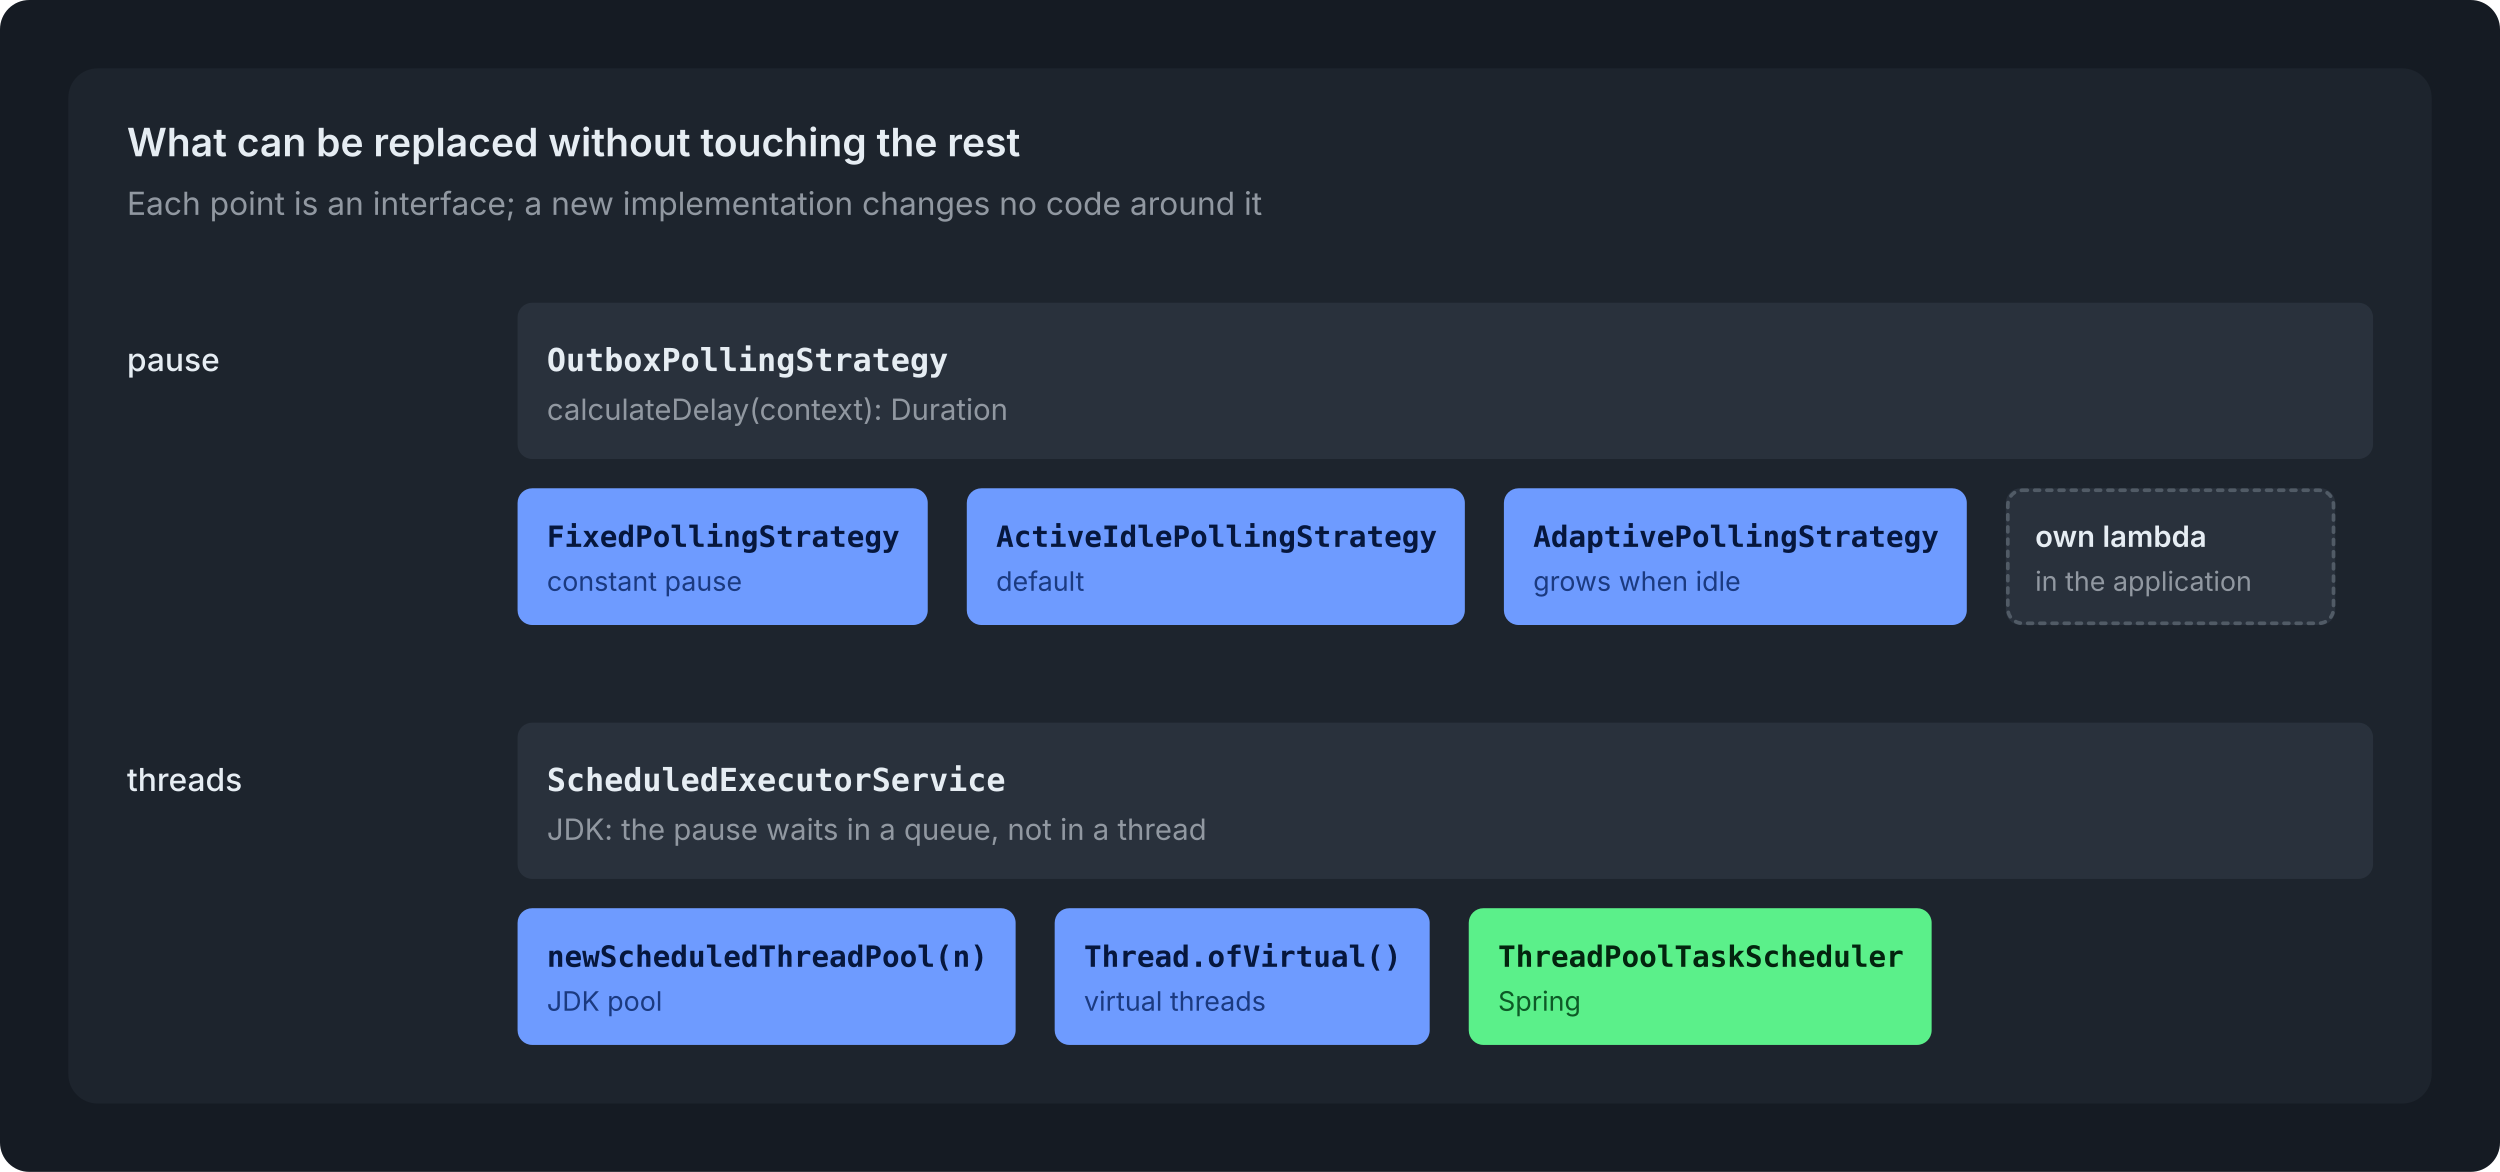
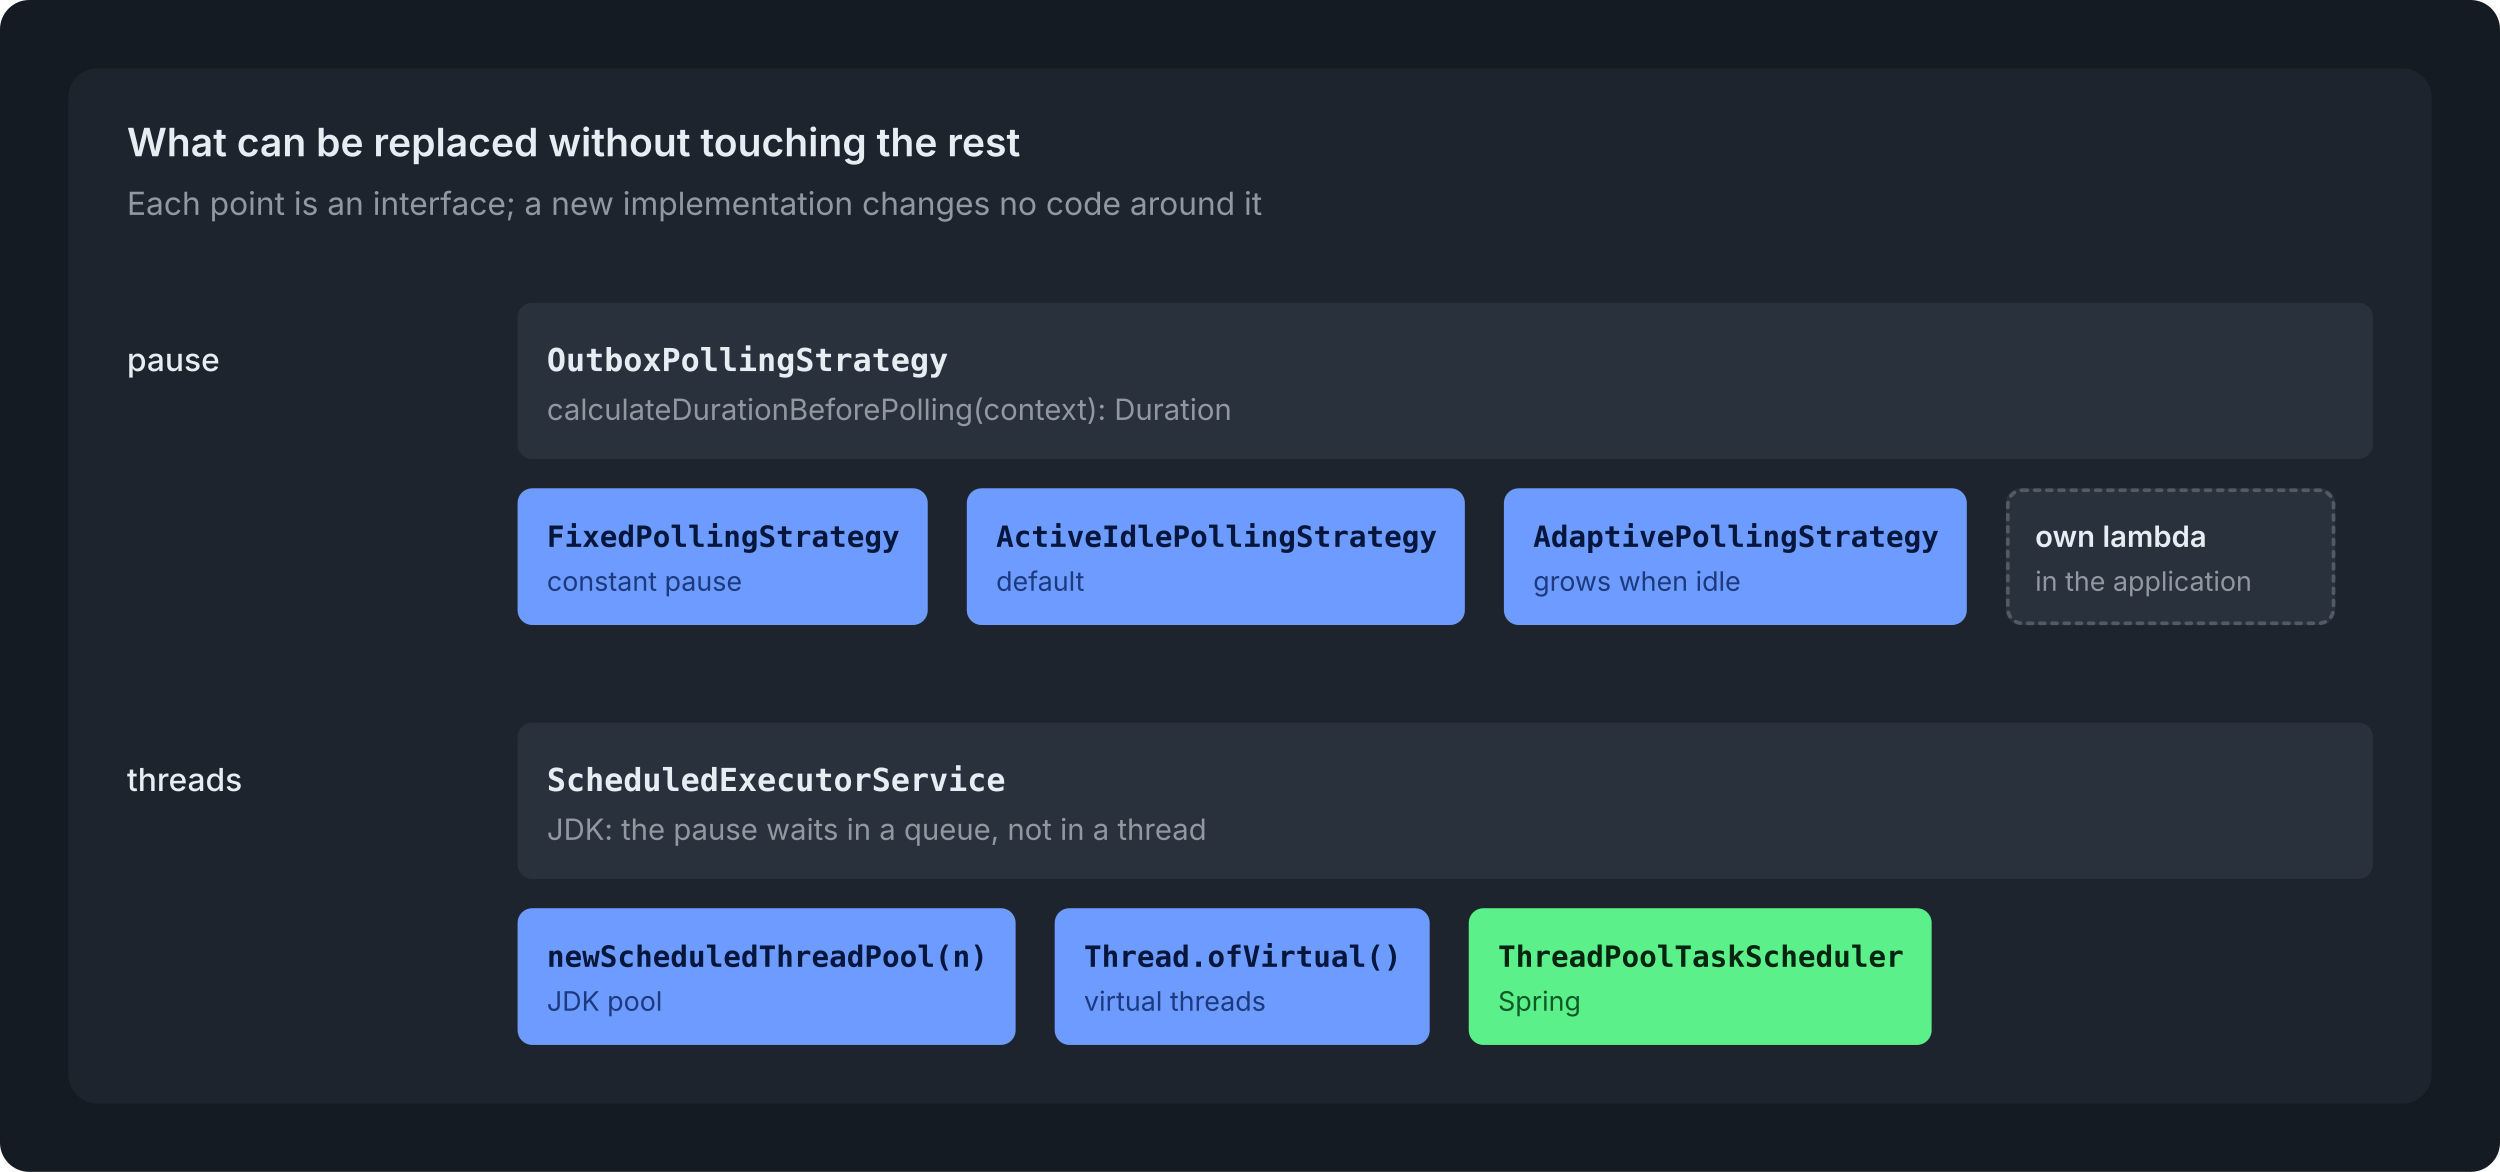
<svg xmlns="http://www.w3.org/2000/svg" viewBox="0 0 1024 480" width="1024" height="480" role="img">
  <rect width="1024" height="480" rx="12" fill="#151B23" />
  <g transform="translate(12,12)">
    <rect x="16" y="16" width="968" height="424" rx="12" fill="#1D242D" />
    <text x="40.0" y="52.0" font-family="-apple-system, BlinkMacSystemFont, 'Segoe UI', Inter, Helvetica, Arial, sans-serif" font-size="16" font-weight="600" fill="#E6EDF3" text-anchor="start">What can be replaced without touching the rest</text>
    <text x="40.0" y="76.0" font-family="-apple-system, BlinkMacSystemFont, 'Segoe UI', Inter, Helvetica, Arial, sans-serif" font-size="13" font-weight="400" fill="#9198A1" text-anchor="start">Each point is an interface; a new implementation changes no code around it</text>
    <text x="40.0" y="140.0" font-family="-apple-system, BlinkMacSystemFont, 'Segoe UI', Inter, Helvetica, Arial, sans-serif" font-size="13" font-weight="500" fill="#E6EDF3" text-anchor="start">pause</text>
    <rect x="200.0" y="112.0" width="760.0" height="64.0" rx="6" fill="#29313C" />
    <text x="212.0" y="140.0" font-family="ui-monospace, SFMono-Regular, 'SF Mono', Menlo, Consolas, monospace" font-size="13" font-weight="600" fill="#E6EDF3" text-anchor="start">OutboxPollingStrategy</text>
-     <text x="212.0" y="160.0" font-family="-apple-system, BlinkMacSystemFont, 'Segoe UI', Inter, Helvetica, Arial, sans-serif" font-size="12" font-weight="400" fill="#9198A1" text-anchor="start">calculateDelay(context): Duration</text>
+     <text x="212.0" y="160.0" font-family="-apple-system, BlinkMacSystemFont, 'Segoe UI', Inter, Helvetica, Arial, sans-serif" font-size="12" font-weight="400" fill="#9198A1" text-anchor="start">calculateDurationBeforePolling(context): Duration</text>
    <rect x="200.0" y="188.0" width="168.0" height="56.0" rx="6" fill="#6E9BFF" />
    <text x="212.0" y="212.0" font-family="ui-monospace, SFMono-Regular, 'SF Mono', Menlo, Consolas, monospace" font-size="12" font-weight="600" fill="#06173D" text-anchor="start">FixedPollingStrategy</text>
    <text x="212.0" y="230.0" font-family="-apple-system, BlinkMacSystemFont, 'Segoe UI', Inter, Helvetica, Arial, sans-serif" font-size="11" font-weight="400" fill="#1B3A80" text-anchor="start">constant pause</text>
    <rect x="384.0" y="188.0" width="204.0" height="56.0" rx="6" fill="#6E9BFF" />
    <text x="396.0" y="212.0" font-family="ui-monospace, SFMono-Regular, 'SF Mono', Menlo, Consolas, monospace" font-size="12" font-weight="600" fill="#06173D" text-anchor="start">ActiveIdlePollingStrategy</text>
    <text x="396.0" y="230.0" font-family="-apple-system, BlinkMacSystemFont, 'Segoe UI', Inter, Helvetica, Arial, sans-serif" font-size="11" font-weight="400" fill="#1B3A80" text-anchor="start">default</text>
    <rect x="604.0" y="188.0" width="189.6" height="56.0" rx="6" fill="#6E9BFF" />
    <text x="616.0" y="212.0" font-family="ui-monospace, SFMono-Regular, 'SF Mono', Menlo, Consolas, monospace" font-size="12" font-weight="600" fill="#06173D" text-anchor="start">AdaptivePollingStrategy</text>
    <text x="616.0" y="230.0" font-family="-apple-system, BlinkMacSystemFont, 'Segoe UI', Inter, Helvetica, Arial, sans-serif" font-size="11" font-weight="400" fill="#1B3A80" text-anchor="start">grows when idle</text>
    <rect x="809.6" y="188.0" width="134.9" height="56.0" rx="6" fill="#29313C" />
    <rect x="810.4" y="188.8" width="133.4" height="54.5" rx="6" fill="none" stroke="#515B66" stroke-width="1.5" stroke-dasharray="2 3" stroke-linecap="round" />
    <text x="821.6" y="212.0" font-family="-apple-system, BlinkMacSystemFont, 'Segoe UI', Inter, Helvetica, Arial, sans-serif" font-size="12" font-weight="600" fill="#E6EDF3" text-anchor="start">own lambda</text>
    <text x="821.6" y="230.0" font-family="-apple-system, BlinkMacSystemFont, 'Segoe UI', Inter, Helvetica, Arial, sans-serif" font-size="11" font-weight="400" fill="#9198A1" text-anchor="start">in the application</text>
    <text x="40.0" y="312.0" font-family="-apple-system, BlinkMacSystemFont, 'Segoe UI', Inter, Helvetica, Arial, sans-serif" font-size="13" font-weight="500" fill="#E6EDF3" text-anchor="start">threads</text>
    <rect x="200.0" y="284.0" width="760.0" height="64.0" rx="6" fill="#29313C" />
    <text x="212.0" y="312.0" font-family="ui-monospace, SFMono-Regular, 'SF Mono', Menlo, Consolas, monospace" font-size="13" font-weight="600" fill="#E6EDF3" text-anchor="start">ScheduledExecutorService</text>
    <text x="212.0" y="332.0" font-family="-apple-system, BlinkMacSystemFont, 'Segoe UI', Inter, Helvetica, Arial, sans-serif" font-size="12" font-weight="400" fill="#9198A1" text-anchor="start">JDK: the pause waits in a queue, not in a thread</text>
    <rect x="200.0" y="360.0" width="204.0" height="56.0" rx="6" fill="#6E9BFF" />
    <text x="212.0" y="384.0" font-family="ui-monospace, SFMono-Regular, 'SF Mono', Menlo, Consolas, monospace" font-size="12" font-weight="600" fill="#06173D" text-anchor="start">newScheduledThreadPool(n)</text>
    <text x="212.0" y="402.0" font-family="-apple-system, BlinkMacSystemFont, 'Segoe UI', Inter, Helvetica, Arial, sans-serif" font-size="11" font-weight="400" fill="#1B3A80" text-anchor="start">JDK pool</text>
    <rect x="420.0" y="360.0" width="153.6" height="56.0" rx="6" fill="#6E9BFF" />
    <text x="432.0" y="384.0" font-family="ui-monospace, SFMono-Regular, 'SF Mono', Menlo, Consolas, monospace" font-size="12" font-weight="600" fill="#06173D" text-anchor="start">Thread.ofVirtual()</text>
    <text x="432.0" y="402.0" font-family="-apple-system, BlinkMacSystemFont, 'Segoe UI', Inter, Helvetica, Arial, sans-serif" font-size="11" font-weight="400" fill="#1B3A80" text-anchor="start">virtual threads</text>
    <rect x="589.6" y="360.0" width="189.6" height="56.0" rx="6" fill="#5BF08A" />
    <text x="601.6" y="384.0" font-family="ui-monospace, SFMono-Regular, 'SF Mono', Menlo, Consolas, monospace" font-size="12" font-weight="600" fill="#03240E" text-anchor="start">ThreadPoolTaskScheduler</text>
    <text x="601.6" y="402.0" font-family="-apple-system, BlinkMacSystemFont, 'Segoe UI', Inter, Helvetica, Arial, sans-serif" font-size="11" font-weight="400" fill="#0D5A26" text-anchor="start">Spring</text>
  </g>
</svg>
